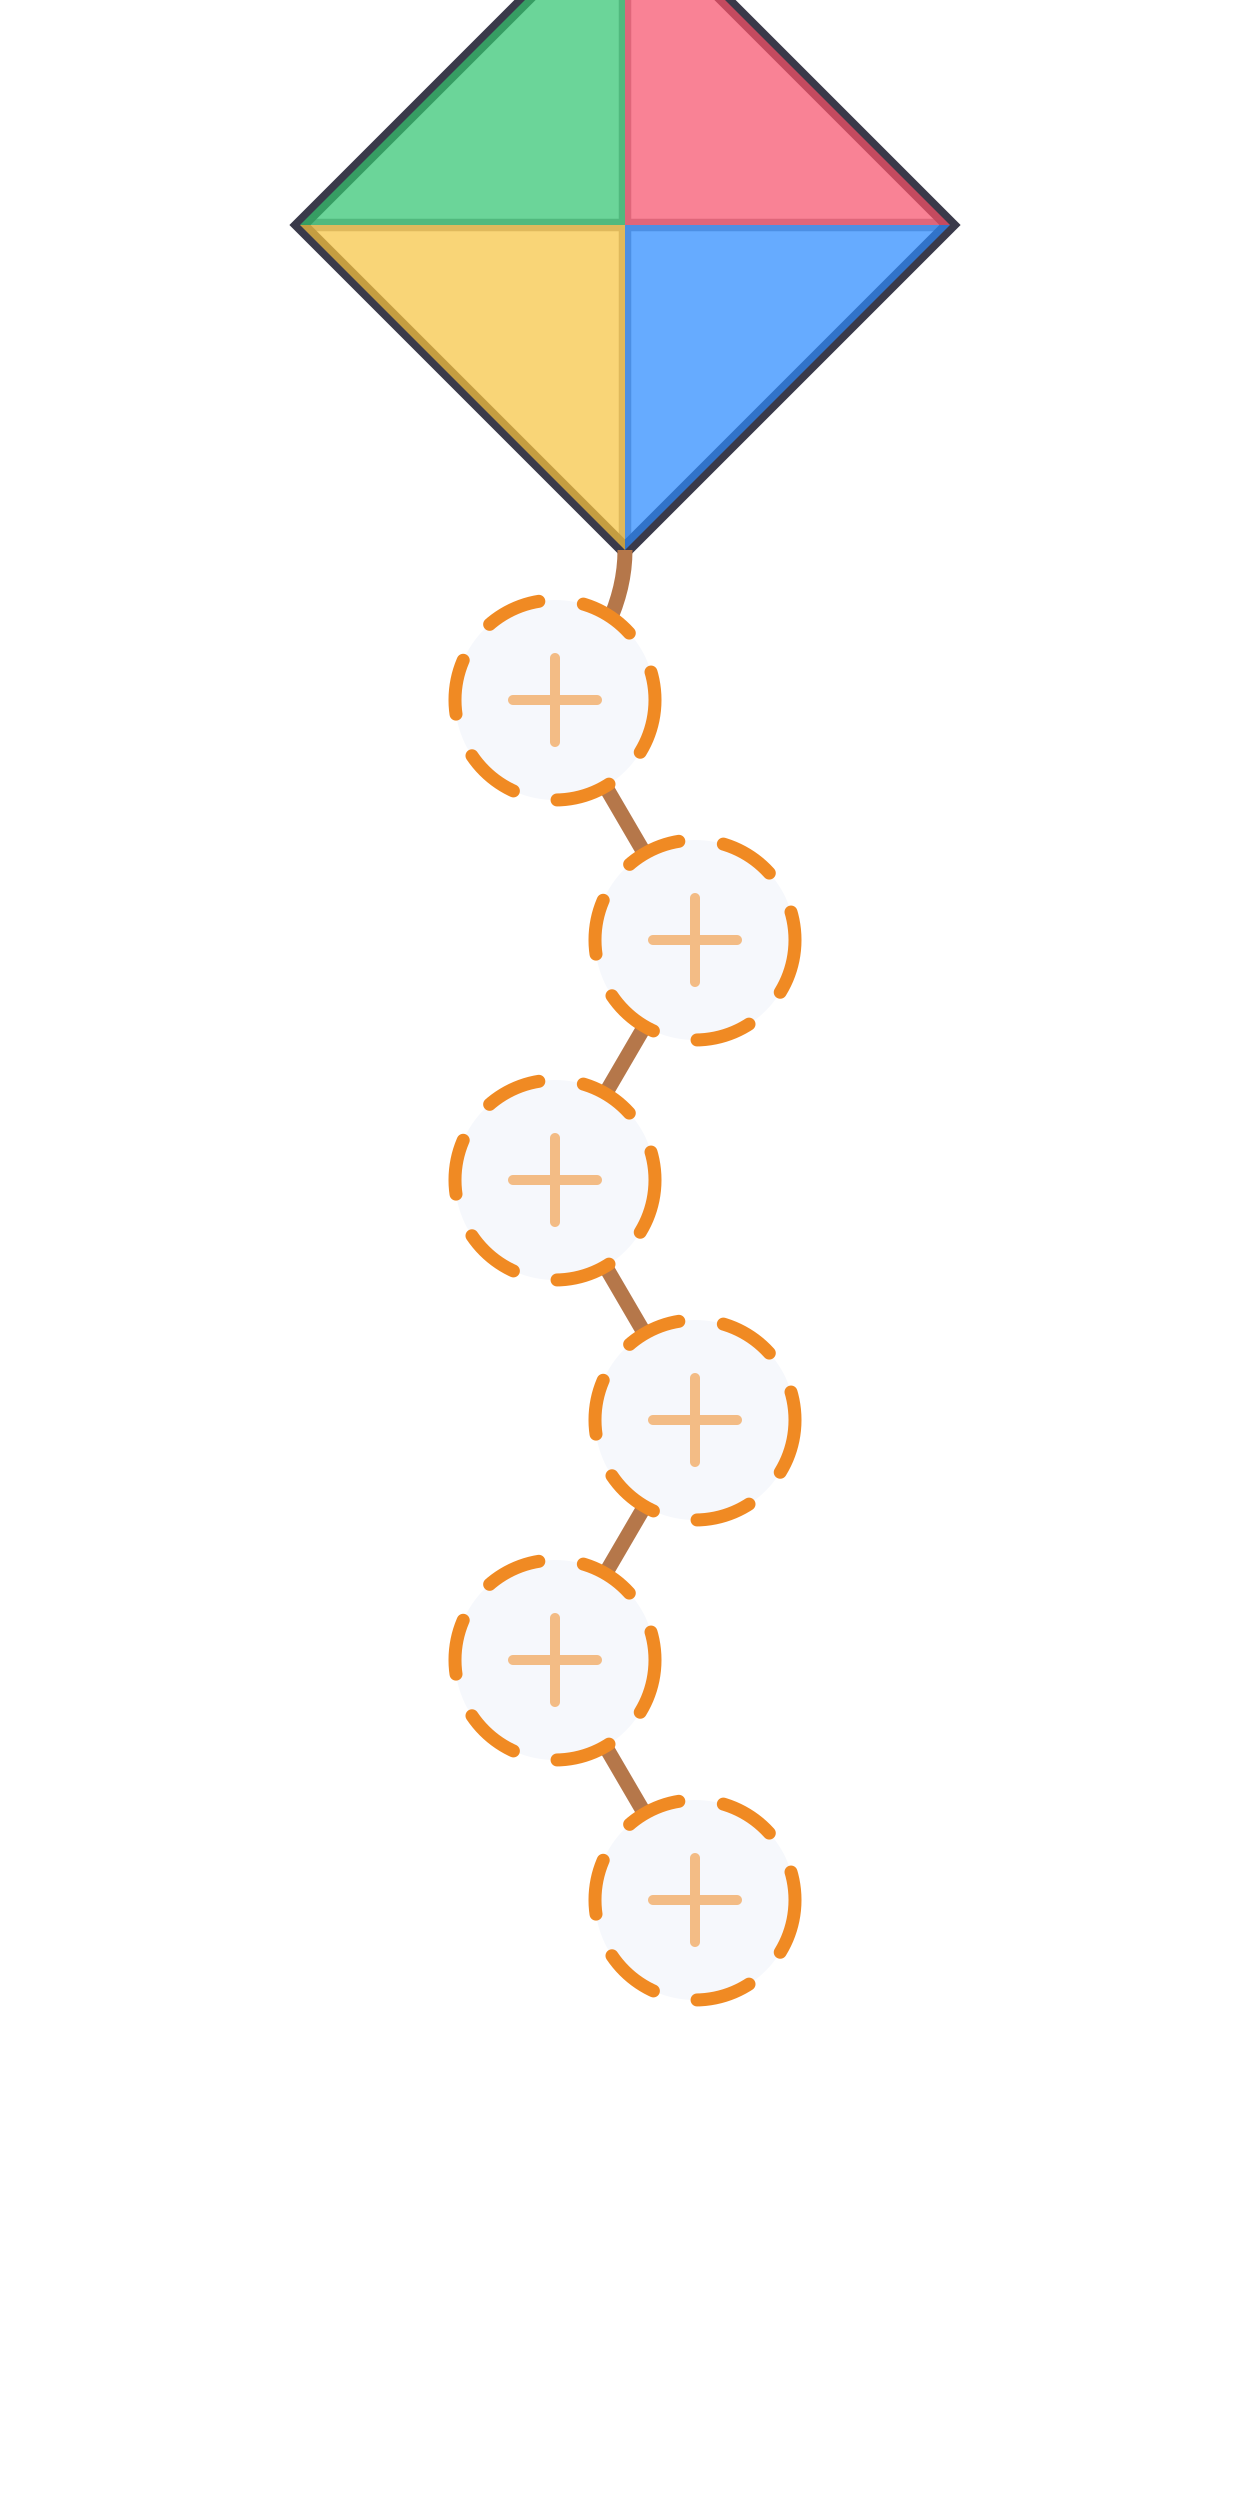
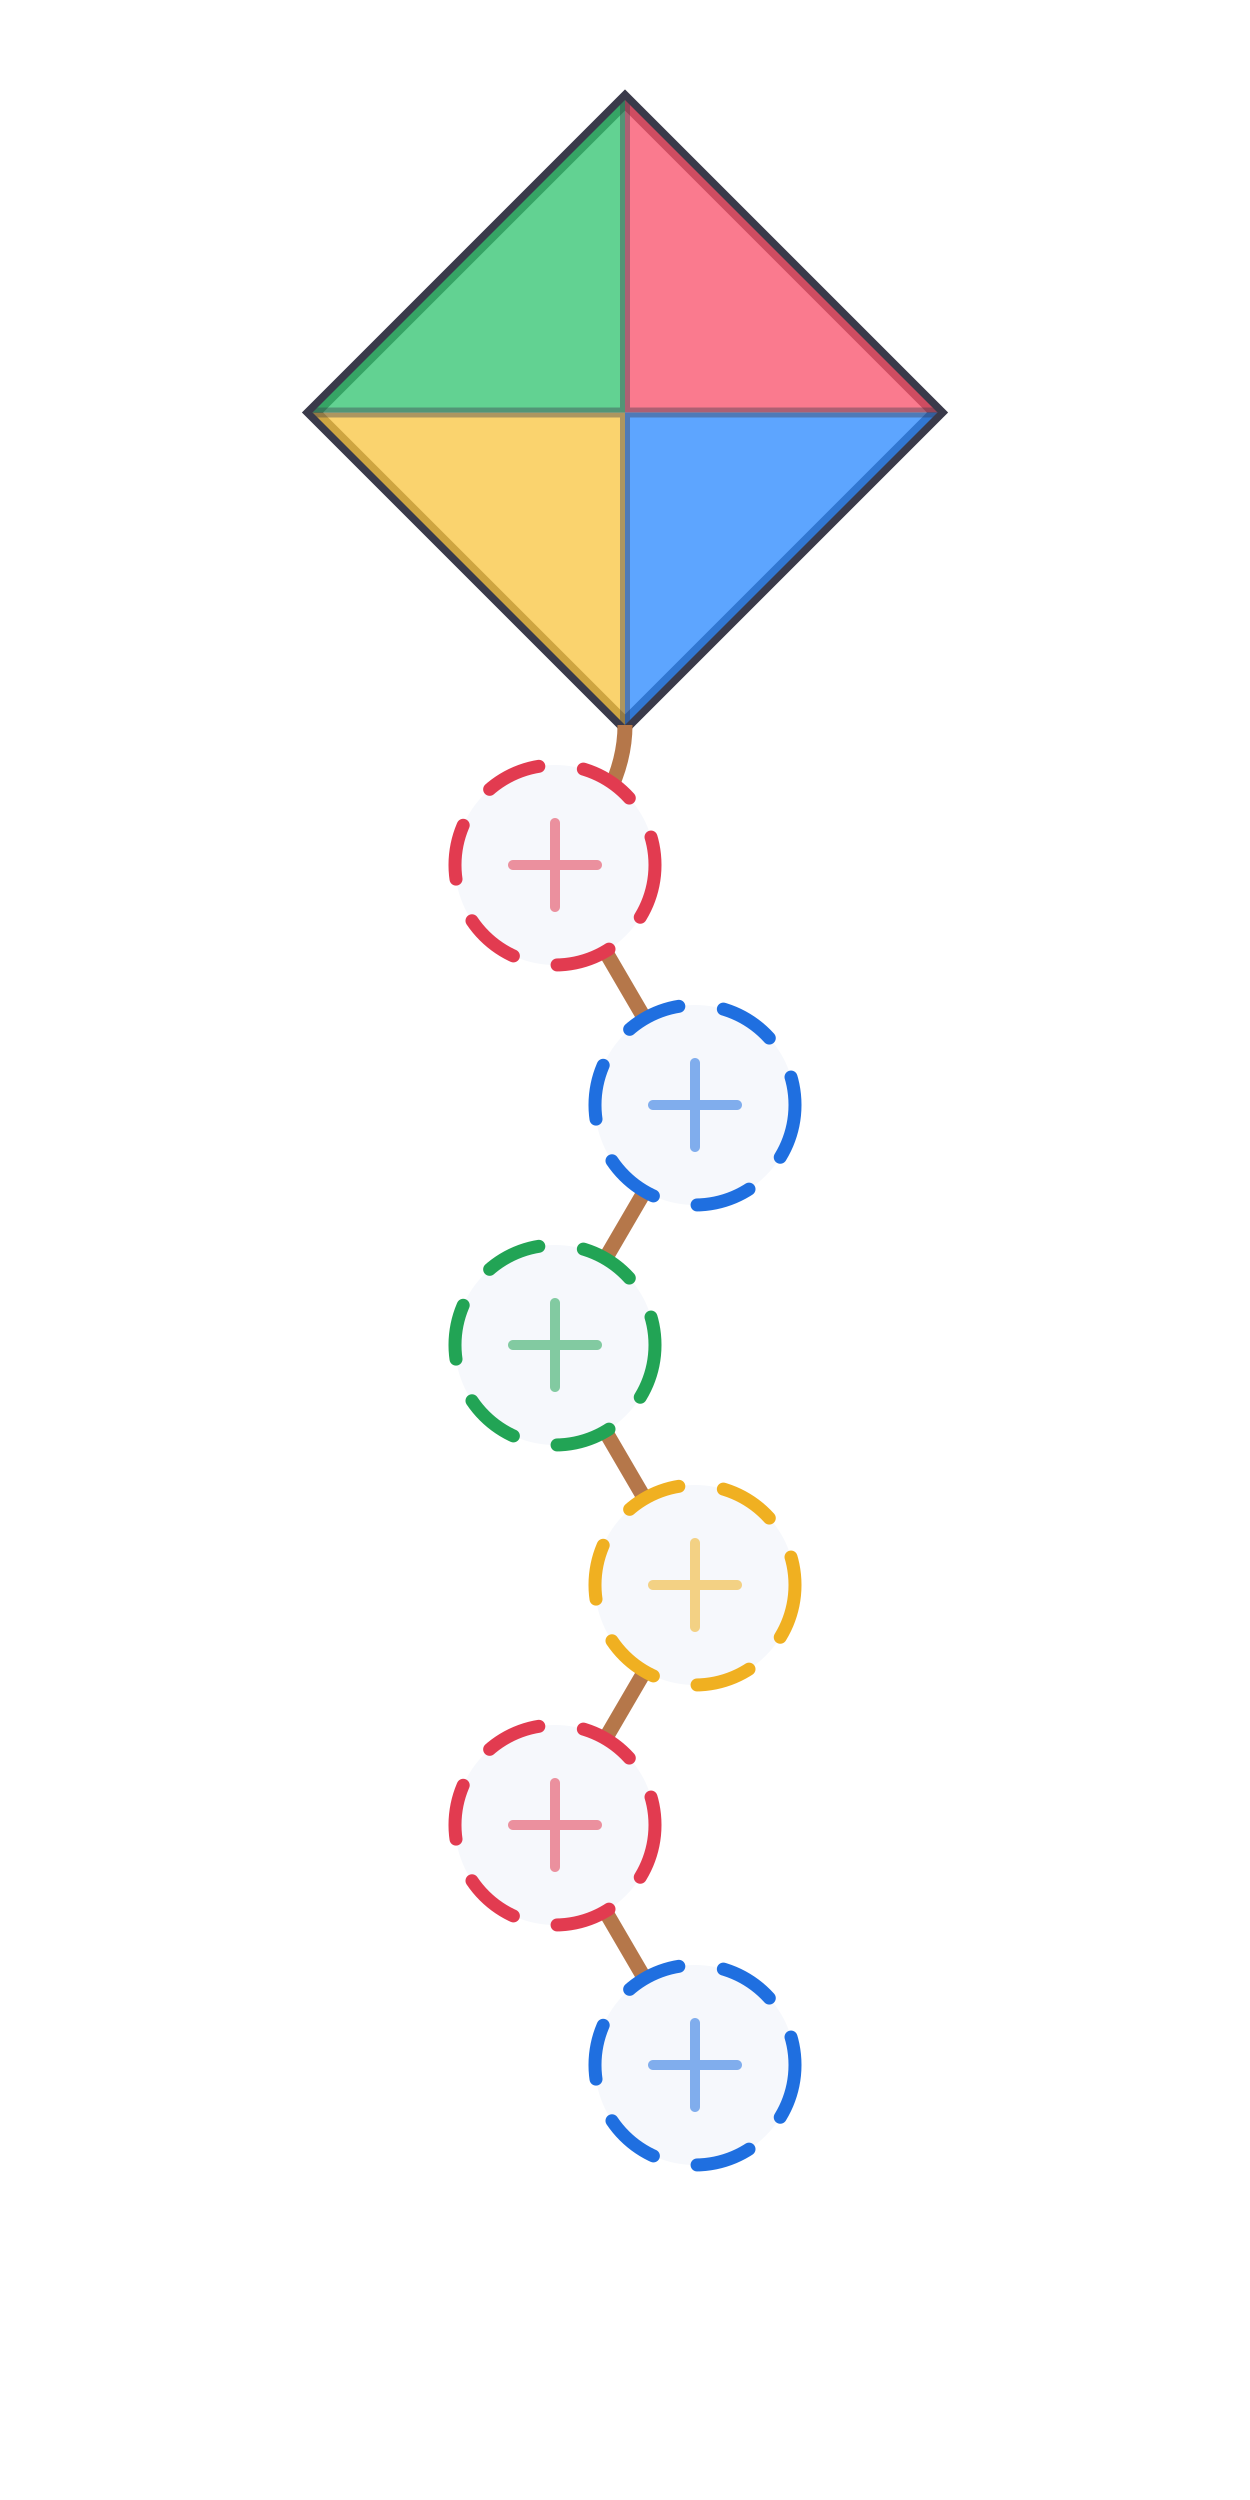
<svg xmlns="http://www.w3.org/2000/svg" viewBox="0 0 500 1000" width="500" height="1000" font-family="Fredoka, sans-serif">
-   <path d="M250,-40 L380,90 L250,220 L120,90 Z" fill="#EAF4FF" stroke="#3A3A4A" stroke-width="6" />
-   <path d="M250,-40 L250,220 M120,90 L380,90" stroke="#3A3A4A" stroke-width="5" opacity="0.5" />
-   <path d="M185.0,25.0 L315.0,155.0 M315.0,25.0 L185.0,155.0" stroke="#3A3A4A" stroke-width="0" />
-   <path d="M250,-40 L380,90 L250,90 Z" fill="#FF5168" opacity="0.7" />
-   <path d="M380,90 L250,220 L250,90 Z" fill="#2E8BFF" opacity="0.7" />
-   <path d="M250,220 L120,90 L250,90 Z" fill="#FFC83D" opacity="0.7" />
-   <path d="M120,90 L250,-40 L250,90 Z" fill="#34C76E" opacity="0.7" />
-   <path d="M250,220 Q250,250 222,280" fill="none" stroke="#B5774A" stroke-width="6" />
-   <path d="M222,280 Q250,328 278,376" fill="none" stroke="#B5774A" stroke-width="6" />
-   <path d="M278,376 Q250,424 222,472" fill="none" stroke="#B5774A" stroke-width="6" />
-   <path d="M222,472 Q250,520 278,568" fill="none" stroke="#B5774A" stroke-width="6" />
-   <path d="M278,568 Q250,616 222,664" fill="none" stroke="#B5774A" stroke-width="6" />
-   <path d="M222,664 Q250,712 278,760" fill="none" stroke="#B5774A" stroke-width="6" />
-   <circle cx="222.0" cy="280.0" r="40.0" fill="#F6F8FC" stroke="#F08A23" stroke-width="5.2" stroke-dasharray="22.0 18.0" stroke-linecap="round" />
-   <path d="M205.2,280.0 H238.8 M222.0,263.2 V296.8" stroke="#F08A23" stroke-width="4.0" stroke-linecap="round" opacity="0.55" />
-   <circle cx="278.0" cy="376.0" r="40.0" fill="#F6F8FC" stroke="#F08A23" stroke-width="5.2" stroke-dasharray="22.0 18.0" stroke-linecap="round" />
-   <path d="M261.2,376.0 H294.8 M278.0,359.2 V392.8" stroke="#F08A23" stroke-width="4.0" stroke-linecap="round" opacity="0.55" />
-   <circle cx="222.0" cy="472.0" r="40.0" fill="#F6F8FC" stroke="#F08A23" stroke-width="5.2" stroke-dasharray="22.0 18.0" stroke-linecap="round" />
-   <path d="M205.2,472.0 H238.8 M222.0,455.2 V488.8" stroke="#F08A23" stroke-width="4.0" stroke-linecap="round" opacity="0.55" />
-   <circle cx="278.0" cy="568.0" r="40.0" fill="#F6F8FC" stroke="#F08A23" stroke-width="5.2" stroke-dasharray="22.0 18.0" stroke-linecap="round" />
-   <path d="M261.2,568.0 H294.8 M278.0,551.2 V584.8" stroke="#F08A23" stroke-width="4.0" stroke-linecap="round" opacity="0.55" />
-   <circle cx="222.0" cy="664.0" r="40.0" fill="#F6F8FC" stroke="#F08A23" stroke-width="5.2" stroke-dasharray="22.0 18.0" stroke-linecap="round" />
-   <path d="M205.2,664.0 H238.8 M222.0,647.2 V680.8" stroke="#F08A23" stroke-width="4.0" stroke-linecap="round" opacity="0.55" />
-   <circle cx="278.0" cy="760.0" r="40.0" fill="#F6F8FC" stroke="#F08A23" stroke-width="5.2" stroke-dasharray="22.0 18.0" stroke-linecap="round" />
-   <path d="M261.2,760.0 H294.8 M278.0,743.2 V776.8" stroke="#F08A23" stroke-width="4.0" stroke-linecap="round" opacity="0.55" />
+   <path d="M250,40 L375,165 L250,290 L125,165 Z" fill="#EAF4FF" stroke="#3A3A4A" stroke-width="6" />
+   <path d="M250,40 L375,165 L250,165 Z" fill="#FF5168" opacity="0.75" />
+   <path d="M375,165 L250,290 L250,165 Z" fill="#2E8BFF" opacity="0.75" />
+   <path d="M250,290 L125,165 L250,165 Z" fill="#FFC83D" opacity="0.75" />
+   <path d="M125,165 L250,40 L250,165 Z" fill="#34C76E" opacity="0.75" />
+   <path d="M250,40 L250,290 M125,165 L375,165" stroke="#3A3A4A" stroke-width="4" opacity="0.4" />
+   <path d="M250,290 Q250,318 222,346" fill="none" stroke="#B5774A" stroke-width="6" />
+   <path d="M222,346 Q250,394 278,442" fill="none" stroke="#B5774A" stroke-width="6" />
+   <path d="M278,442 Q250,490 222,538" fill="none" stroke="#B5774A" stroke-width="6" />
+   <path d="M222,538 Q250,586 278,634" fill="none" stroke="#B5774A" stroke-width="6" />
+   <path d="M278,634 Q250,682 222,730" fill="none" stroke="#B5774A" stroke-width="6" />
+   <path d="M222,730 Q250,778 278,826" fill="none" stroke="#B5774A" stroke-width="6" />
+   <circle cx="222.0" cy="346.0" r="40.0" fill="#F6F8FC" stroke="#E23B50" stroke-width="5.2" stroke-dasharray="22.0 18.0" stroke-linecap="round" />
+   <path d="M205.2,346.0 H238.8 M222.0,329.2 V362.8" stroke="#E23B50" stroke-width="4.0" stroke-linecap="round" opacity="0.55" />
+   <circle cx="278.0" cy="442.0" r="40.0" fill="#F6F8FC" stroke="#1F6FE0" stroke-width="5.2" stroke-dasharray="22.0 18.0" stroke-linecap="round" />
+   <path d="M261.2,442.0 H294.8 M278.0,425.2 V458.8" stroke="#1F6FE0" stroke-width="4.0" stroke-linecap="round" opacity="0.55" />
+   <circle cx="222.0" cy="538.0" r="40.0" fill="#F6F8FC" stroke="#22A455" stroke-width="5.2" stroke-dasharray="22.0 18.0" stroke-linecap="round" />
+   <path d="M205.2,538.0 H238.8 M222.0,521.2 V554.8" stroke="#22A455" stroke-width="4.0" stroke-linecap="round" opacity="0.55" />
+   <circle cx="278.0" cy="634.0" r="40.0" fill="#F6F8FC" stroke="#F0B021" stroke-width="5.2" stroke-dasharray="22.0 18.0" stroke-linecap="round" />
+   <path d="M261.2,634.0 H294.8 M278.0,617.2 V650.8" stroke="#F0B021" stroke-width="4.0" stroke-linecap="round" opacity="0.55" />
+   <circle cx="222.0" cy="730.0" r="40.0" fill="#F6F8FC" stroke="#E23B50" stroke-width="5.2" stroke-dasharray="22.0 18.0" stroke-linecap="round" />
+   <path d="M205.2,730.0 H238.8 M222.0,713.2 V746.8" stroke="#E23B50" stroke-width="4.0" stroke-linecap="round" opacity="0.55" />
+   <circle cx="278.0" cy="826.0" r="40.0" fill="#F6F8FC" stroke="#1F6FE0" stroke-width="5.2" stroke-dasharray="22.0 18.0" stroke-linecap="round" />
+   <path d="M261.2,826.0 H294.8 M278.0,809.2 V842.8" stroke="#1F6FE0" stroke-width="4.0" stroke-linecap="round" opacity="0.55" />
</svg>
